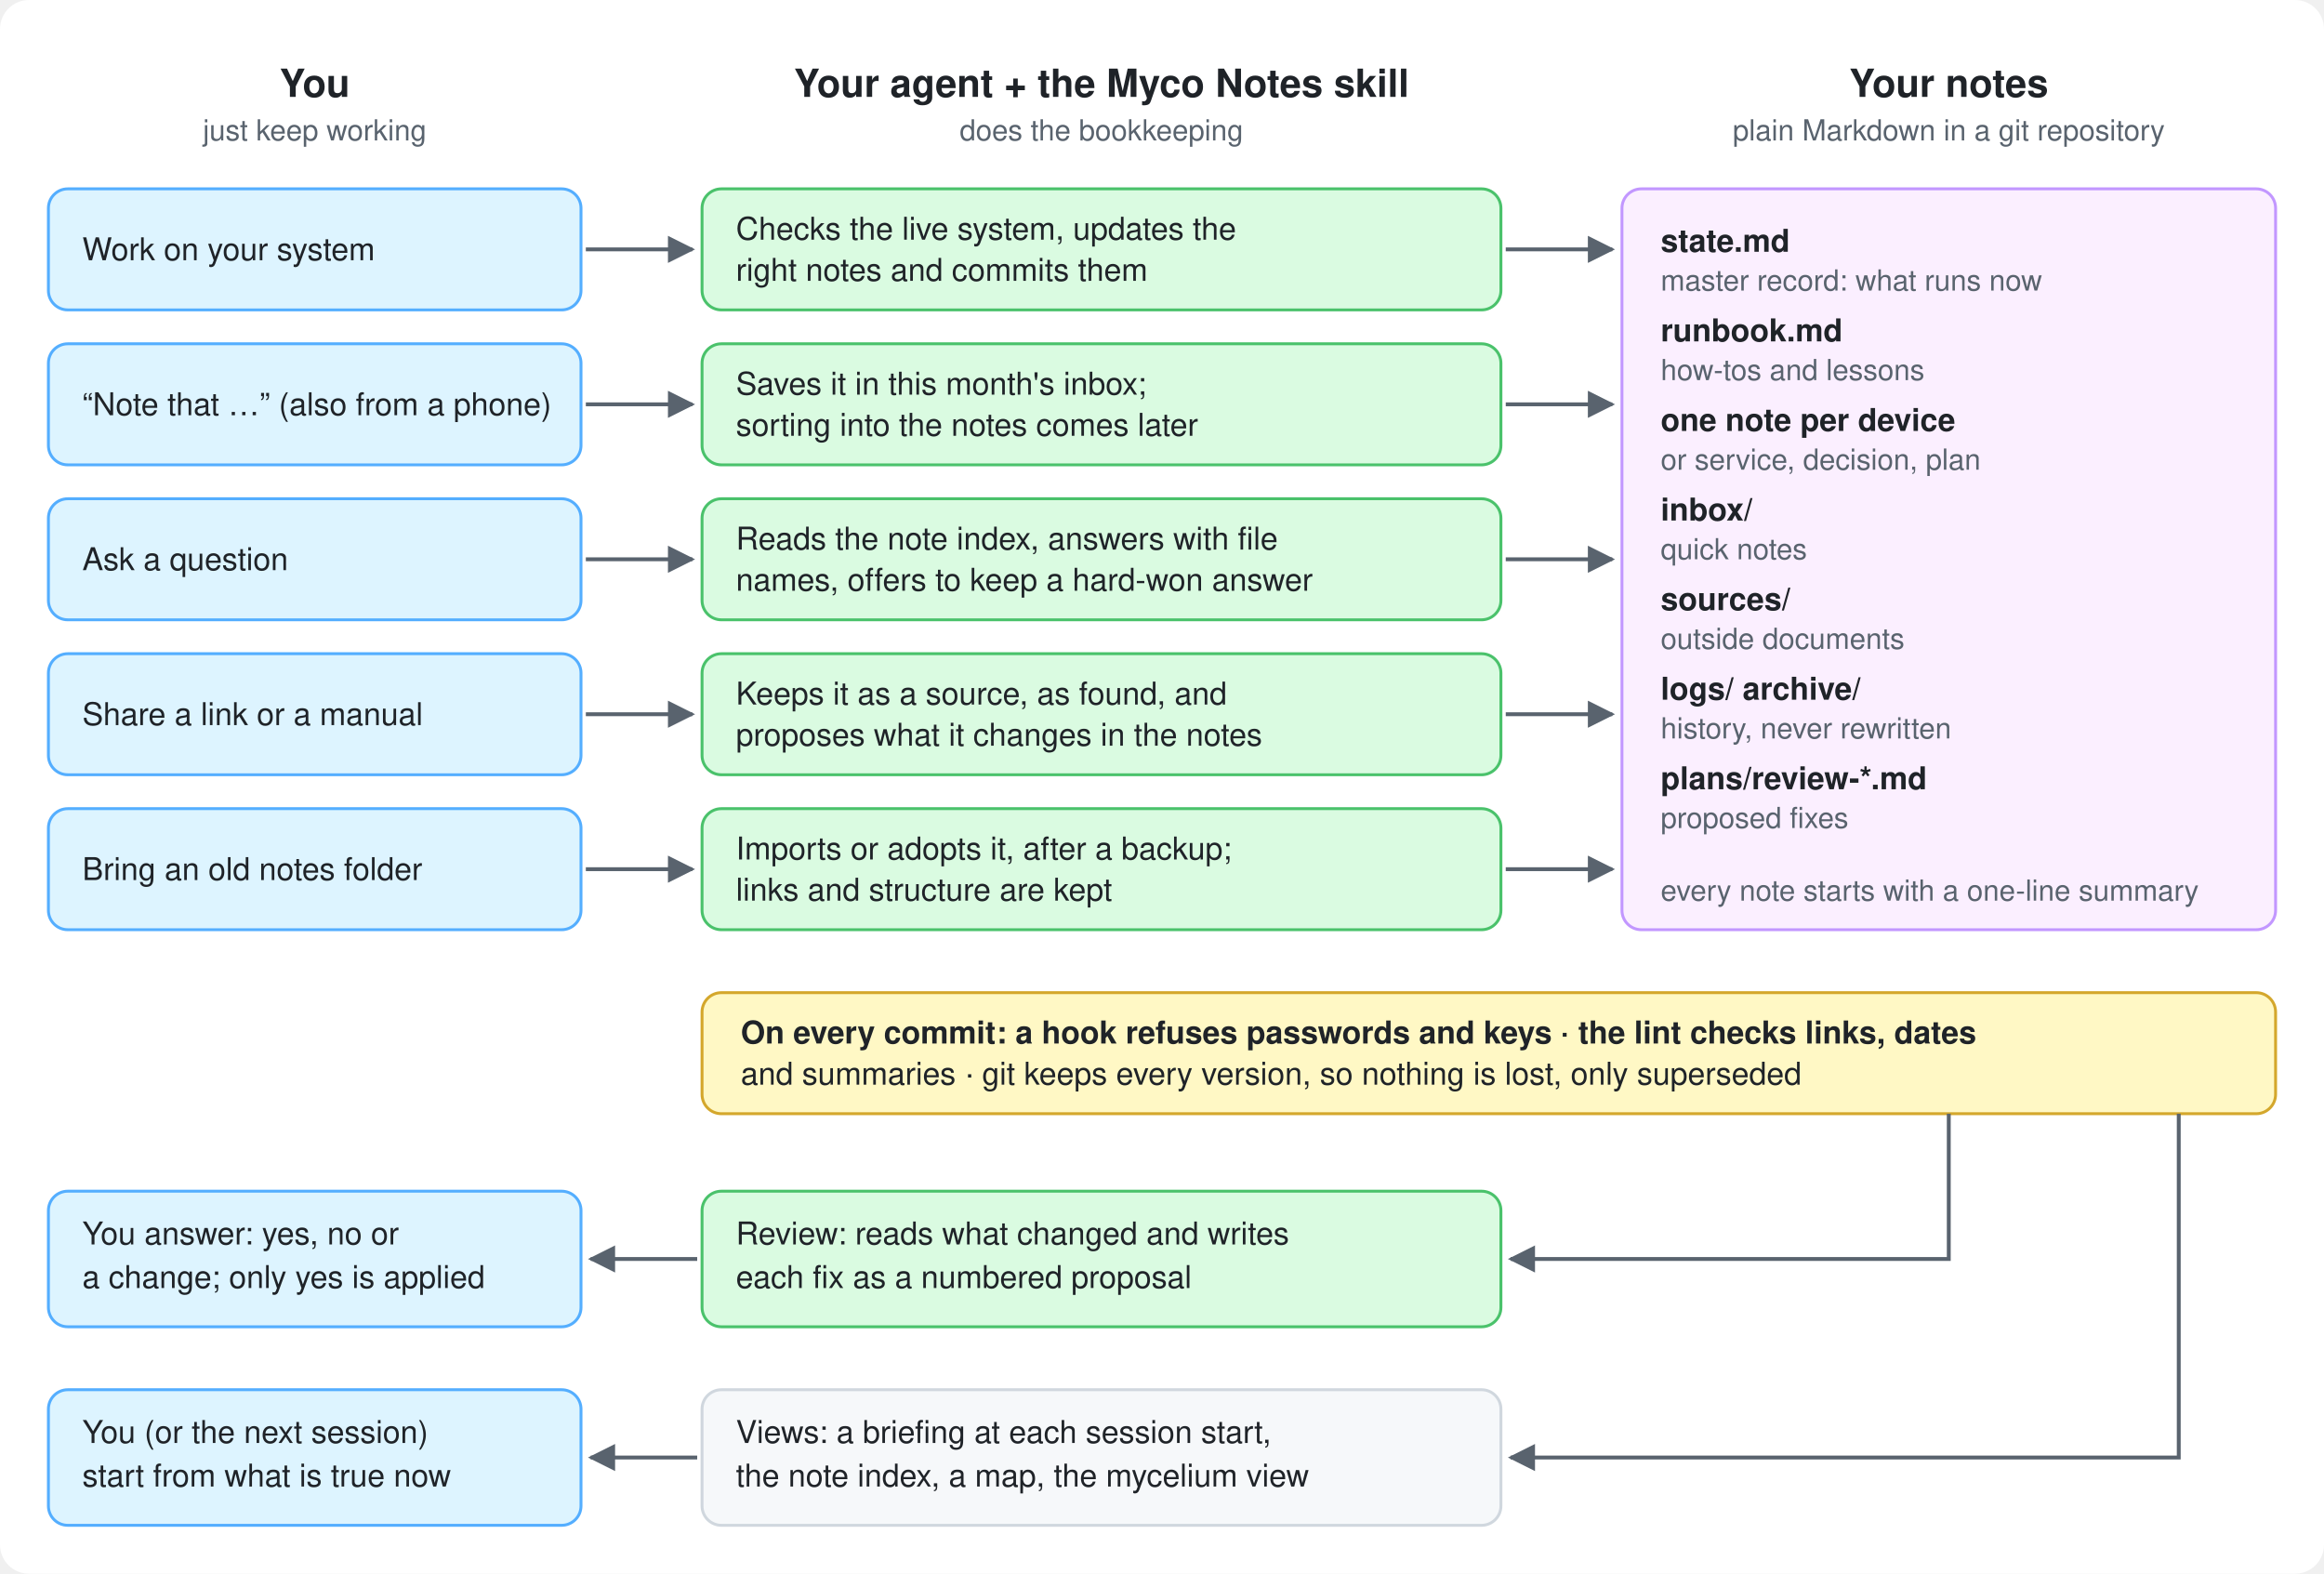
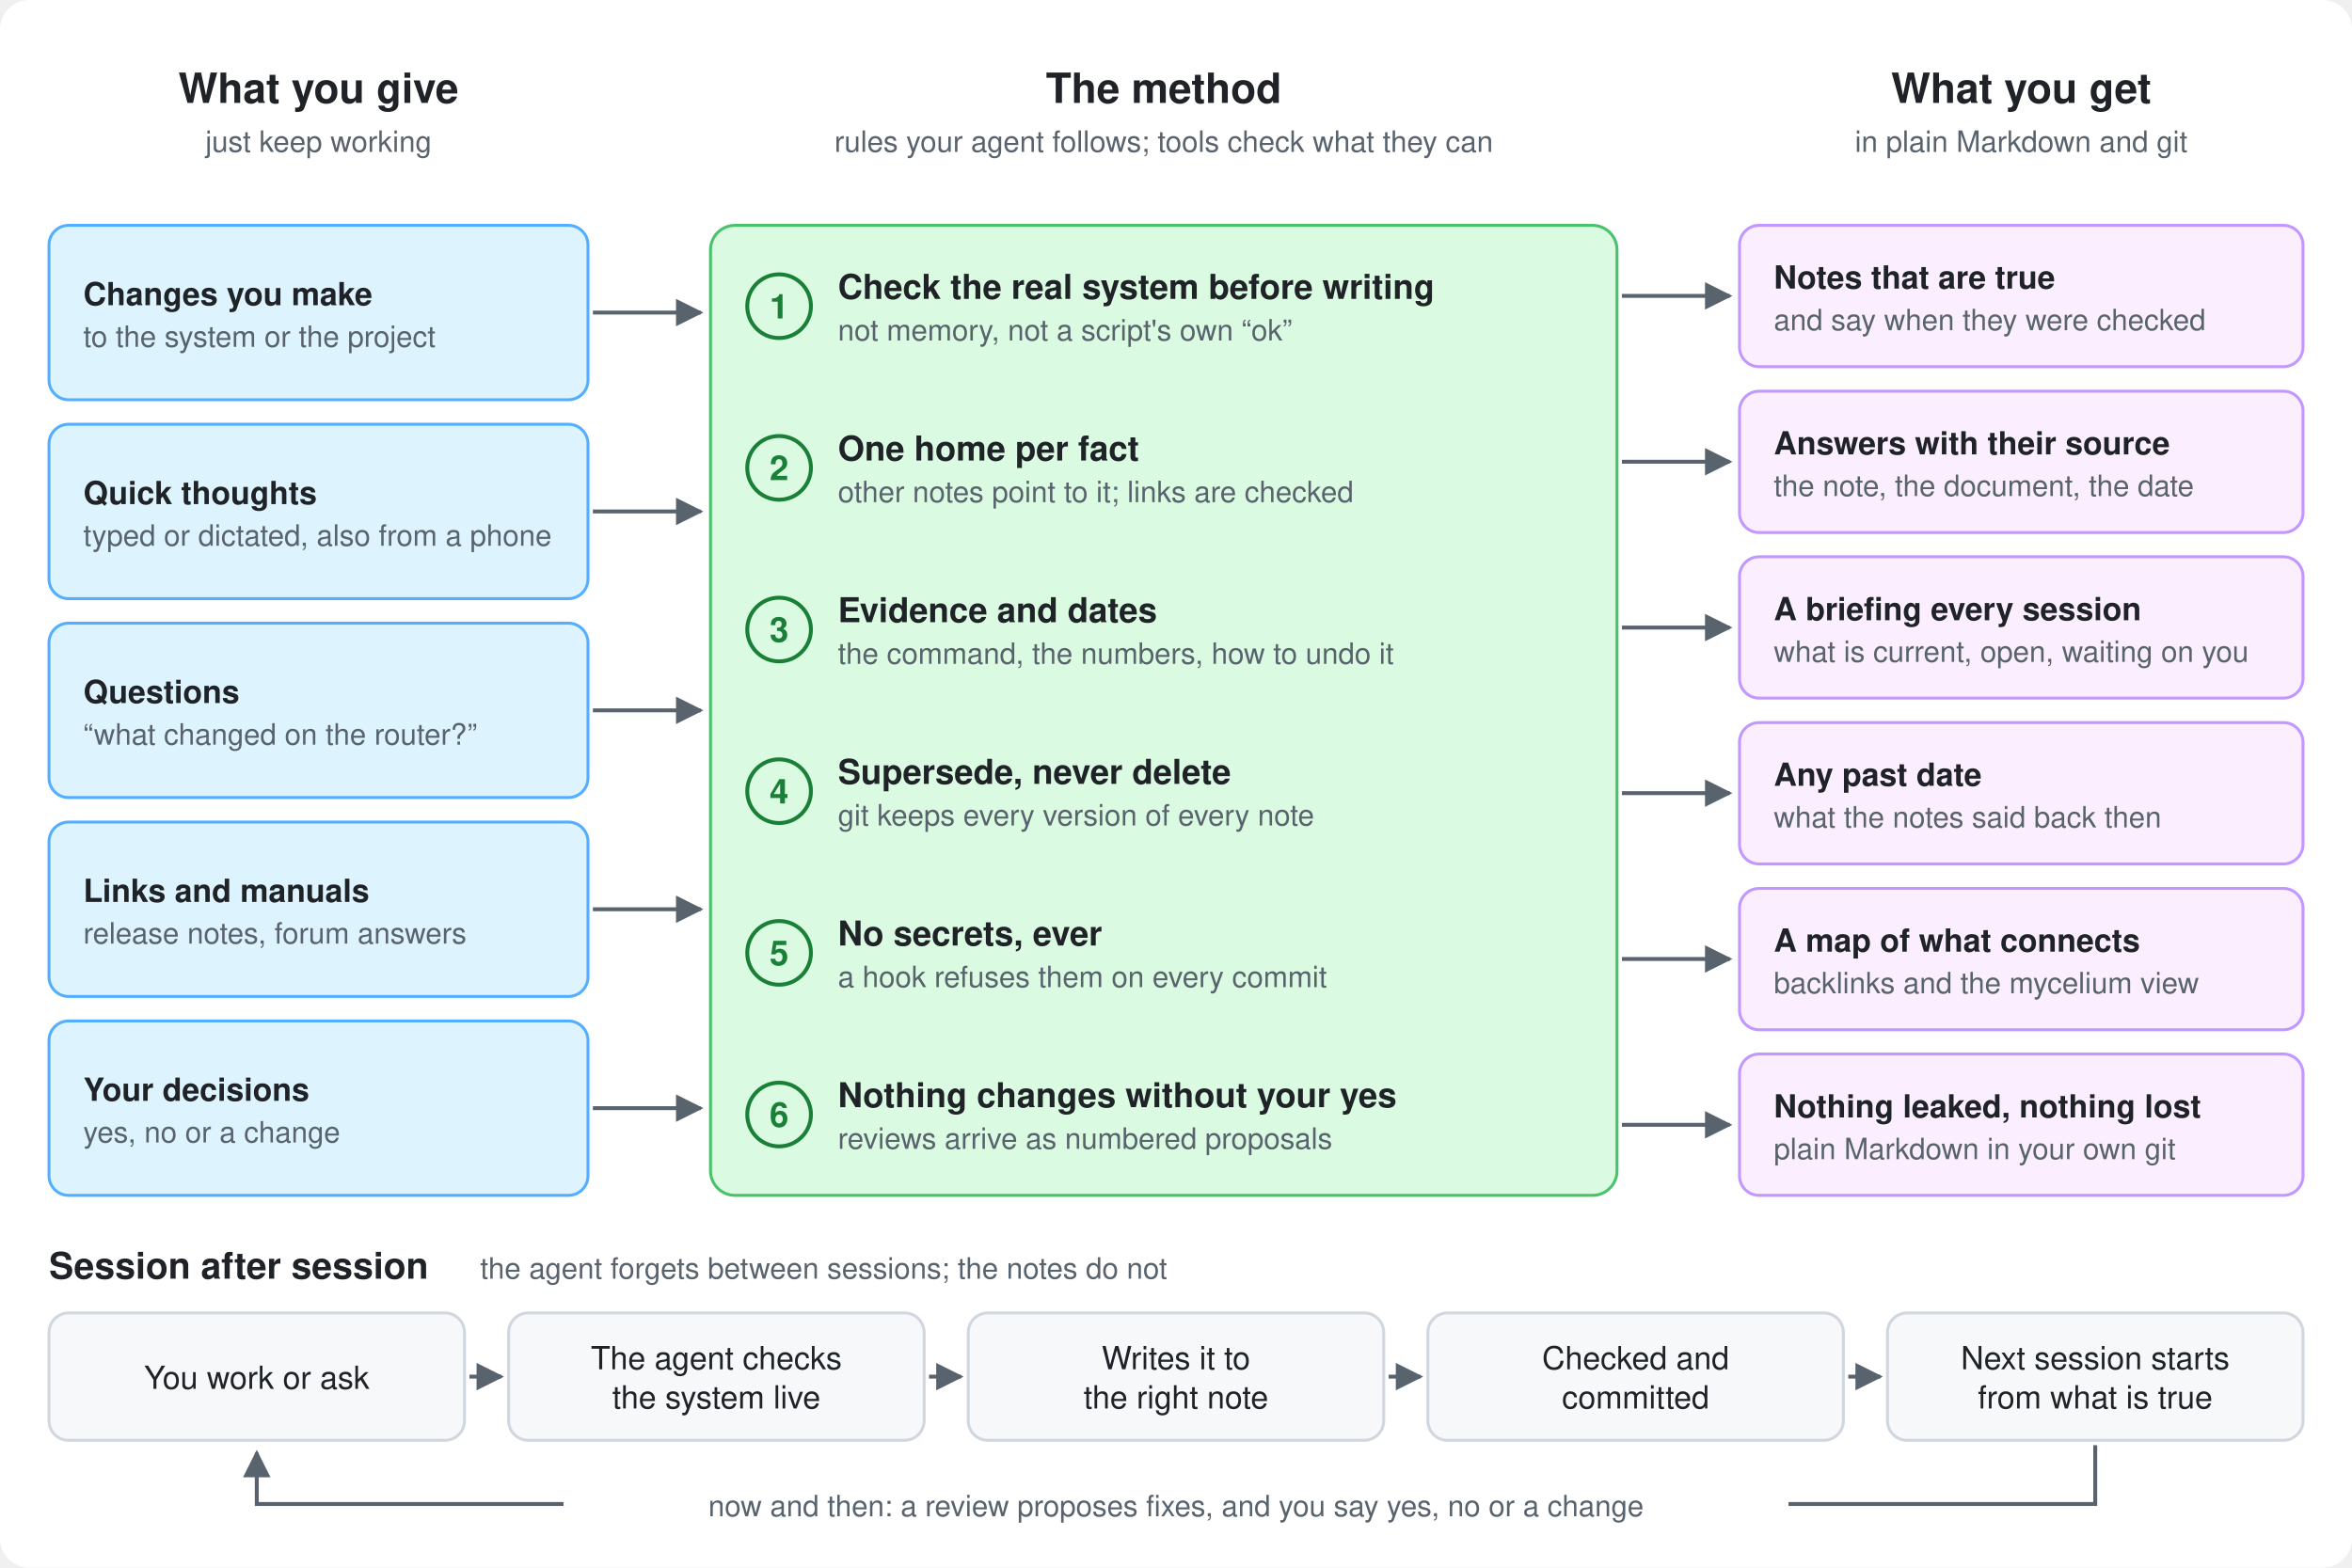
- <svg xmlns="http://www.w3.org/2000/svg" viewBox="0 0 960 650" width="960" height="650" role="img" aria-label="How Myco Notes works: you work and talk to your agent; the agent keeps a notes repository up to date; every commit is checked; you approve review proposals and read briefings and maps.">
+ <svg xmlns="http://www.w3.org/2000/svg" viewBox="0 0 960 640" width="960" height="640" role="img" aria-label="How Myco Notes works. What you give: changes, quick thoughts, questions, links and manuals, decisions. The method: check the real system before writing; one home per fact; evidence and dates; supersede, never delete; no secrets, ever; nothing changes without your yes. What you get: notes that are true, answers with their source, a briefing every session, any past date, a map of what connects, nothing leaked or lost. Session after session: you work or ask, the agent checks it live, writes it to the right note, it is checked and committed, and the next session starts from what is true; now and then a review proposes fixes and you decide.">
  <defs>
    <marker id="a" viewBox="0 0 10 10" refX="9" refY="5" markerWidth="7" markerHeight="7" orient="auto-start-reverse">
      <path d="M0,0 L10,5 L0,10 z" fill="#59636e" />
    </marker>
  </defs>
-   <rect x="0" y="0" width="960" height="650" rx="12" fill="#ffffff" />
-   <text x="130.0" y="40" fill="#1f2328" font-size="16" font-weight="bold" text-anchor="middle" font-family="-apple-system, 'Segoe UI', Helvetica, Arial, sans-serif">You</text>
-   <text x="130.0" y="58" fill="#59636e" font-size="12" font-weight="normal" text-anchor="middle" font-family="-apple-system, 'Segoe UI', Helvetica, Arial, sans-serif">just keep working</text>
-   <text x="455.0" y="40" fill="#1f2328" font-size="16" font-weight="bold" text-anchor="middle" font-family="-apple-system, 'Segoe UI', Helvetica, Arial, sans-serif">Your agent + the Myco Notes skill</text>
-   <text x="455.0" y="58" fill="#59636e" font-size="12" font-weight="normal" text-anchor="middle" font-family="-apple-system, 'Segoe UI', Helvetica, Arial, sans-serif">does the bookkeeping</text>
-   <text x="805.0" y="40" fill="#1f2328" font-size="16" font-weight="bold" text-anchor="middle" font-family="-apple-system, 'Segoe UI', Helvetica, Arial, sans-serif">Your notes</text>
-   <text x="805.0" y="58" fill="#59636e" font-size="12" font-weight="normal" text-anchor="middle" font-family="-apple-system, 'Segoe UI', Helvetica, Arial, sans-serif">plain Markdown in a git repository</text>
-   <rect x="20" y="78" width="220" height="50" rx="8" fill="#ddf4ff" stroke="#54aeff" stroke-width="1.2" />
-   <text x="34" y="107.5" fill="#1f2328" font-size="13" font-weight="normal" text-anchor="start" font-family="-apple-system, 'Segoe UI', Helvetica, Arial, sans-serif">Work on your system</text>
-   <line x1="242" y1="103.0" x2="286" y2="103.0" stroke="#59636e" stroke-width="1.6" marker-end="url(#a)" />
-   <rect x="290" y="78" width="330" height="50" rx="8" fill="#dafbe1" stroke="#4ac26b" stroke-width="1.2" />
-   <text x="304" y="99" fill="#1f2328" font-size="13" font-weight="normal" text-anchor="start" font-family="-apple-system, 'Segoe UI', Helvetica, Arial, sans-serif">Checks the live system, updates the</text>
-   <text x="304" y="116" fill="#1f2328" font-size="13" font-weight="normal" text-anchor="start" font-family="-apple-system, 'Segoe UI', Helvetica, Arial, sans-serif">right notes and commits them</text>
-   <line x1="622" y1="103.0" x2="666" y2="103.0" stroke="#59636e" stroke-width="1.6" marker-end="url(#a)" />
-   <rect x="20" y="142" width="220" height="50" rx="8" fill="#ddf4ff" stroke="#54aeff" stroke-width="1.2" />
-   <text x="34" y="171.5" fill="#1f2328" font-size="13" font-weight="normal" text-anchor="start" font-family="-apple-system, 'Segoe UI', Helvetica, Arial, sans-serif">“Note that …” (also from a phone)</text>
-   <line x1="242" y1="167.0" x2="286" y2="167.0" stroke="#59636e" stroke-width="1.6" marker-end="url(#a)" />
-   <rect x="290" y="142" width="330" height="50" rx="8" fill="#dafbe1" stroke="#4ac26b" stroke-width="1.2" />
-   <text x="304" y="163" fill="#1f2328" font-size="13" font-weight="normal" text-anchor="start" font-family="-apple-system, 'Segoe UI', Helvetica, Arial, sans-serif">Saves it in this month's inbox;</text>
-   <text x="304" y="180" fill="#1f2328" font-size="13" font-weight="normal" text-anchor="start" font-family="-apple-system, 'Segoe UI', Helvetica, Arial, sans-serif">sorting into the notes comes later</text>
-   <line x1="622" y1="167.0" x2="666" y2="167.0" stroke="#59636e" stroke-width="1.6" marker-end="url(#a)" />
-   <rect x="20" y="206" width="220" height="50" rx="8" fill="#ddf4ff" stroke="#54aeff" stroke-width="1.2" />
-   <text x="34" y="235.5" fill="#1f2328" font-size="13" font-weight="normal" text-anchor="start" font-family="-apple-system, 'Segoe UI', Helvetica, Arial, sans-serif">Ask a question</text>
-   <line x1="242" y1="231.0" x2="286" y2="231.0" stroke="#59636e" stroke-width="1.6" marker-end="url(#a)" />
-   <rect x="290" y="206" width="330" height="50" rx="8" fill="#dafbe1" stroke="#4ac26b" stroke-width="1.2" />
-   <text x="304" y="227" fill="#1f2328" font-size="13" font-weight="normal" text-anchor="start" font-family="-apple-system, 'Segoe UI', Helvetica, Arial, sans-serif">Reads the note index, answers with file</text>
-   <text x="304" y="244" fill="#1f2328" font-size="13" font-weight="normal" text-anchor="start" font-family="-apple-system, 'Segoe UI', Helvetica, Arial, sans-serif">names, offers to keep a hard-won answer</text>
-   <line x1="622" y1="231.0" x2="666" y2="231.0" stroke="#59636e" stroke-width="1.6" marker-end="url(#a)" />
-   <rect x="20" y="270" width="220" height="50" rx="8" fill="#ddf4ff" stroke="#54aeff" stroke-width="1.2" />
-   <text x="34" y="299.5" fill="#1f2328" font-size="13" font-weight="normal" text-anchor="start" font-family="-apple-system, 'Segoe UI', Helvetica, Arial, sans-serif">Share a link or a manual</text>
-   <line x1="242" y1="295.0" x2="286" y2="295.0" stroke="#59636e" stroke-width="1.6" marker-end="url(#a)" />
-   <rect x="290" y="270" width="330" height="50" rx="8" fill="#dafbe1" stroke="#4ac26b" stroke-width="1.2" />
-   <text x="304" y="291" fill="#1f2328" font-size="13" font-weight="normal" text-anchor="start" font-family="-apple-system, 'Segoe UI', Helvetica, Arial, sans-serif">Keeps it as a source, as found, and</text>
-   <text x="304" y="308" fill="#1f2328" font-size="13" font-weight="normal" text-anchor="start" font-family="-apple-system, 'Segoe UI', Helvetica, Arial, sans-serif">proposes what it changes in the notes</text>
-   <line x1="622" y1="295.0" x2="666" y2="295.0" stroke="#59636e" stroke-width="1.6" marker-end="url(#a)" />
-   <rect x="20" y="334" width="220" height="50" rx="8" fill="#ddf4ff" stroke="#54aeff" stroke-width="1.2" />
-   <text x="34" y="363.5" fill="#1f2328" font-size="13" font-weight="normal" text-anchor="start" font-family="-apple-system, 'Segoe UI', Helvetica, Arial, sans-serif">Bring an old notes folder</text>
-   <line x1="242" y1="359.0" x2="286" y2="359.0" stroke="#59636e" stroke-width="1.6" marker-end="url(#a)" />
-   <rect x="290" y="334" width="330" height="50" rx="8" fill="#dafbe1" stroke="#4ac26b" stroke-width="1.2" />
-   <text x="304" y="355" fill="#1f2328" font-size="13" font-weight="normal" text-anchor="start" font-family="-apple-system, 'Segoe UI', Helvetica, Arial, sans-serif">Imports or adopts it, after a backup;</text>
-   <text x="304" y="372" fill="#1f2328" font-size="13" font-weight="normal" text-anchor="start" font-family="-apple-system, 'Segoe UI', Helvetica, Arial, sans-serif">links and structure are kept</text>
-   <line x1="622" y1="359.0" x2="666" y2="359.0" stroke="#59636e" stroke-width="1.6" marker-end="url(#a)" />
-   <rect x="670" y="78" width="270" height="306" rx="8" fill="#fbefff" stroke="#c297ff" stroke-width="1.2" />
-   <text x="686" y="104" fill="#1f2328" font-size="13" font-weight="bold" text-anchor="start" font-family="-apple-system, 'Segoe UI', Helvetica, Arial, sans-serif">state.md</text>
-   <text x="686" y="120" fill="#59636e" font-size="12" font-weight="normal" text-anchor="start" font-family="-apple-system, 'Segoe UI', Helvetica, Arial, sans-serif">master record: what runs now</text>
-   <text x="686" y="141" fill="#1f2328" font-size="13" font-weight="bold" text-anchor="start" font-family="-apple-system, 'Segoe UI', Helvetica, Arial, sans-serif">runbook.md</text>
-   <text x="686" y="157" fill="#59636e" font-size="12" font-weight="normal" text-anchor="start" font-family="-apple-system, 'Segoe UI', Helvetica, Arial, sans-serif">how-tos and lessons</text>
-   <text x="686" y="178" fill="#1f2328" font-size="13" font-weight="bold" text-anchor="start" font-family="-apple-system, 'Segoe UI', Helvetica, Arial, sans-serif">one note per device</text>
-   <text x="686" y="194" fill="#59636e" font-size="12" font-weight="normal" text-anchor="start" font-family="-apple-system, 'Segoe UI', Helvetica, Arial, sans-serif">or service, decision, plan</text>
-   <text x="686" y="215" fill="#1f2328" font-size="13" font-weight="bold" text-anchor="start" font-family="-apple-system, 'Segoe UI', Helvetica, Arial, sans-serif">inbox/</text>
-   <text x="686" y="231" fill="#59636e" font-size="12" font-weight="normal" text-anchor="start" font-family="-apple-system, 'Segoe UI', Helvetica, Arial, sans-serif">quick notes</text>
-   <text x="686" y="252" fill="#1f2328" font-size="13" font-weight="bold" text-anchor="start" font-family="-apple-system, 'Segoe UI', Helvetica, Arial, sans-serif">sources/</text>
-   <text x="686" y="268" fill="#59636e" font-size="12" font-weight="normal" text-anchor="start" font-family="-apple-system, 'Segoe UI', Helvetica, Arial, sans-serif">outside documents</text>
-   <text x="686" y="289" fill="#1f2328" font-size="13" font-weight="bold" text-anchor="start" font-family="-apple-system, 'Segoe UI', Helvetica, Arial, sans-serif">logs/  archive/</text>
-   <text x="686" y="305" fill="#59636e" font-size="12" font-weight="normal" text-anchor="start" font-family="-apple-system, 'Segoe UI', Helvetica, Arial, sans-serif">history, never rewritten</text>
-   <text x="686" y="326" fill="#1f2328" font-size="13" font-weight="bold" text-anchor="start" font-family="-apple-system, 'Segoe UI', Helvetica, Arial, sans-serif">plans/review-*.md</text>
-   <text x="686" y="342" fill="#59636e" font-size="12" font-weight="normal" text-anchor="start" font-family="-apple-system, 'Segoe UI', Helvetica, Arial, sans-serif">proposed fixes</text>
-   <text x="686" y="372" fill="#59636e" font-size="12" font-weight="normal" text-anchor="start" font-family="-apple-system, 'Segoe UI', Helvetica, Arial, sans-serif">every note starts with a one-line summary</text>
-   <rect x="290" y="410" width="650" height="50" rx="8" fill="#fff8c5" stroke="#d4a72c" stroke-width="1.2" />
-   <text x="306" y="431" fill="#1f2328" font-size="13" font-weight="bold" text-anchor="start" font-family="-apple-system, 'Segoe UI', Helvetica, Arial, sans-serif">On every commit:  a hook refuses passwords and keys  ·  the lint checks links, dates</text>
-   <text x="306" y="448" fill="#1f2328" font-size="13" font-weight="normal" text-anchor="start" font-family="-apple-system, 'Segoe UI', Helvetica, Arial, sans-serif">and summaries  ·  git keeps every version, so nothing is lost, only superseded</text>
-   <rect x="290" y="492" width="330" height="56" rx="8" fill="#dafbe1" stroke="#4ac26b" stroke-width="1.2" />
-   <text x="304" y="514" fill="#1f2328" font-size="13" font-weight="normal" text-anchor="start" font-family="-apple-system, 'Segoe UI', Helvetica, Arial, sans-serif">Review: reads what changed and writes</text>
-   <text x="304" y="532" fill="#1f2328" font-size="13" font-weight="normal" text-anchor="start" font-family="-apple-system, 'Segoe UI', Helvetica, Arial, sans-serif">each fix as a numbered proposal</text>
-   <path d="M805.0,460 L805.0,520 L624,520" fill="none" stroke="#59636e" stroke-width="1.6" marker-end="url(#a)" />
-   <rect x="20" y="492" width="220" height="56" rx="8" fill="#ddf4ff" stroke="#54aeff" stroke-width="1.2" />
-   <text x="34" y="514" fill="#1f2328" font-size="13" font-weight="normal" text-anchor="start" font-family="-apple-system, 'Segoe UI', Helvetica, Arial, sans-serif">You answer: yes, no or</text>
-   <text x="34" y="532" fill="#1f2328" font-size="13" font-weight="normal" text-anchor="start" font-family="-apple-system, 'Segoe UI', Helvetica, Arial, sans-serif">a change; only yes is applied</text>
-   <line x1="288" y1="520" x2="244" y2="520" stroke="#59636e" stroke-width="1.6" marker-end="url(#a)" />
-   <rect x="290" y="574" width="330" height="56" rx="8" fill="#f6f8fa" stroke="#d0d7de" stroke-width="1.2" />
-   <text x="304" y="596" fill="#1f2328" font-size="13" font-weight="normal" text-anchor="start" font-family="-apple-system, 'Segoe UI', Helvetica, Arial, sans-serif">Views: a briefing at each session start,</text>
-   <text x="304" y="614" fill="#1f2328" font-size="13" font-weight="normal" text-anchor="start" font-family="-apple-system, 'Segoe UI', Helvetica, Arial, sans-serif">the note index, a map, the mycelium view</text>
-   <path d="M900,460 L900,602 L624,602" fill="none" stroke="#59636e" stroke-width="1.6" marker-end="url(#a)" />
-   <rect x="20" y="574" width="220" height="56" rx="8" fill="#ddf4ff" stroke="#54aeff" stroke-width="1.2" />
-   <text x="34" y="596" fill="#1f2328" font-size="13" font-weight="normal" text-anchor="start" font-family="-apple-system, 'Segoe UI', Helvetica, Arial, sans-serif">You (or the next session)</text>
-   <text x="34" y="614" fill="#1f2328" font-size="13" font-weight="normal" text-anchor="start" font-family="-apple-system, 'Segoe UI', Helvetica, Arial, sans-serif">start from what is true now</text>
-   <line x1="288" y1="602" x2="244" y2="602" stroke="#59636e" stroke-width="1.6" marker-end="url(#a)" />
+   <rect x="0" y="0" width="960" height="640" rx="12" fill="#ffffff" />
+   <text x="130.0" y="42.0" fill="#1f2328" font-size="17" font-weight="bold" text-anchor="middle" font-family="-apple-system, 'Segoe UI', Helvetica, Arial, sans-serif">What you give</text>
+   <text x="130.0" y="62.0" fill="#59636e" font-size="12" font-weight="normal" text-anchor="middle" font-family="-apple-system, 'Segoe UI', Helvetica, Arial, sans-serif">just keep working</text>
+   <text x="475.0" y="42.0" fill="#1f2328" font-size="17" font-weight="bold" text-anchor="middle" font-family="-apple-system, 'Segoe UI', Helvetica, Arial, sans-serif">The method</text>
+   <text x="475.0" y="62.0" fill="#59636e" font-size="12" font-weight="normal" text-anchor="middle" font-family="-apple-system, 'Segoe UI', Helvetica, Arial, sans-serif">rules your agent follows; tools check what they can</text>
+   <text x="825.0" y="42.0" fill="#1f2328" font-size="17" font-weight="bold" text-anchor="middle" font-family="-apple-system, 'Segoe UI', Helvetica, Arial, sans-serif">What you get</text>
+   <text x="825.0" y="62.0" fill="#59636e" font-size="12" font-weight="normal" text-anchor="middle" font-family="-apple-system, 'Segoe UI', Helvetica, Arial, sans-serif">in plain Markdown and git</text>
+   <rect x="20.0" y="92.0" width="220.0" height="71.2" rx="8" fill="#ddf4ff" stroke="#54aeff" stroke-width="1.2" />
+   <text x="34.0" y="124.6" fill="#1f2328" font-size="13" font-weight="bold" text-anchor="start" font-family="-apple-system, 'Segoe UI', Helvetica, Arial, sans-serif">Changes you make</text>
+   <text x="34.0" y="141.6" fill="#59636e" font-size="12" font-weight="normal" text-anchor="start" font-family="-apple-system, 'Segoe UI', Helvetica, Arial, sans-serif">to the system or the project</text>
+   <rect x="20.0" y="173.2" width="220.0" height="71.2" rx="8" fill="#ddf4ff" stroke="#54aeff" stroke-width="1.2" />
+   <text x="34.0" y="205.8" fill="#1f2328" font-size="13" font-weight="bold" text-anchor="start" font-family="-apple-system, 'Segoe UI', Helvetica, Arial, sans-serif">Quick thoughts</text>
+   <text x="34.0" y="222.8" fill="#59636e" font-size="12" font-weight="normal" text-anchor="start" font-family="-apple-system, 'Segoe UI', Helvetica, Arial, sans-serif">typed or dictated, also from a phone</text>
+   <rect x="20.0" y="254.4" width="220.0" height="71.2" rx="8" fill="#ddf4ff" stroke="#54aeff" stroke-width="1.2" />
+   <text x="34.0" y="287.0" fill="#1f2328" font-size="13" font-weight="bold" text-anchor="start" font-family="-apple-system, 'Segoe UI', Helvetica, Arial, sans-serif">Questions</text>
+   <text x="34.0" y="304.0" fill="#59636e" font-size="12" font-weight="normal" text-anchor="start" font-family="-apple-system, 'Segoe UI', Helvetica, Arial, sans-serif">“what changed on the router?”</text>
+   <rect x="20.0" y="335.6" width="220.0" height="71.2" rx="8" fill="#ddf4ff" stroke="#54aeff" stroke-width="1.2" />
+   <text x="34.0" y="368.2" fill="#1f2328" font-size="13" font-weight="bold" text-anchor="start" font-family="-apple-system, 'Segoe UI', Helvetica, Arial, sans-serif">Links and manuals</text>
+   <text x="34.0" y="385.2" fill="#59636e" font-size="12" font-weight="normal" text-anchor="start" font-family="-apple-system, 'Segoe UI', Helvetica, Arial, sans-serif">release notes, forum answers</text>
+   <rect x="20.0" y="416.8" width="220.0" height="71.2" rx="8" fill="#ddf4ff" stroke="#54aeff" stroke-width="1.2" />
+   <text x="34.0" y="449.4" fill="#1f2328" font-size="13" font-weight="bold" text-anchor="start" font-family="-apple-system, 'Segoe UI', Helvetica, Arial, sans-serif">Your decisions</text>
+   <text x="34.0" y="466.4" fill="#59636e" font-size="12" font-weight="normal" text-anchor="start" font-family="-apple-system, 'Segoe UI', Helvetica, Arial, sans-serif">yes, no or a change</text>
+   <line x1="242.0" y1="127.6" x2="286.0" y2="127.6" stroke="#59636e" stroke-width="1.6" marker-end="url(#a)" />
+   <line x1="242.0" y1="208.8" x2="286.0" y2="208.8" stroke="#59636e" stroke-width="1.6" marker-end="url(#a)" />
+   <line x1="242.0" y1="290.0" x2="286.0" y2="290.0" stroke="#59636e" stroke-width="1.6" marker-end="url(#a)" />
+   <line x1="242.0" y1="371.2" x2="286.0" y2="371.2" stroke="#59636e" stroke-width="1.6" marker-end="url(#a)" />
+   <line x1="242.0" y1="452.4" x2="286.0" y2="452.4" stroke="#59636e" stroke-width="1.6" marker-end="url(#a)" />
+   <rect x="290.0" y="92.0" width="370.0" height="396.0" rx="10" fill="#dafbe1" stroke="#4ac26b" stroke-width="1.2" />
+   <circle cx="318" cy="125.0" r="13" fill="none" stroke="#1a7f37" stroke-width="1.6" />
+   <text x="318.0" y="130.0" fill="#1a7f37" font-size="14" font-weight="bold" text-anchor="middle" font-family="-apple-system, 'Segoe UI', Helvetica, Arial, sans-serif">1</text>
+   <text x="342.0" y="122.0" fill="#1f2328" font-size="14" font-weight="bold" text-anchor="start" font-family="-apple-system, 'Segoe UI', Helvetica, Arial, sans-serif">Check the real system before writing</text>
+   <text x="342.0" y="139.0" fill="#59636e" font-size="12" font-weight="normal" text-anchor="start" font-family="-apple-system, 'Segoe UI', Helvetica, Arial, sans-serif">not memory, not a script's own “ok”</text>
+   <circle cx="318" cy="191.0" r="13" fill="none" stroke="#1a7f37" stroke-width="1.6" />
+   <text x="318.0" y="196.0" fill="#1a7f37" font-size="14" font-weight="bold" text-anchor="middle" font-family="-apple-system, 'Segoe UI', Helvetica, Arial, sans-serif">2</text>
+   <text x="342.0" y="188.0" fill="#1f2328" font-size="14" font-weight="bold" text-anchor="start" font-family="-apple-system, 'Segoe UI', Helvetica, Arial, sans-serif">One home per fact</text>
+   <text x="342.0" y="205.0" fill="#59636e" font-size="12" font-weight="normal" text-anchor="start" font-family="-apple-system, 'Segoe UI', Helvetica, Arial, sans-serif">other notes point to it; links are checked</text>
+   <circle cx="318" cy="257.0" r="13" fill="none" stroke="#1a7f37" stroke-width="1.6" />
+   <text x="318.0" y="262.0" fill="#1a7f37" font-size="14" font-weight="bold" text-anchor="middle" font-family="-apple-system, 'Segoe UI', Helvetica, Arial, sans-serif">3</text>
+   <text x="342.0" y="254.0" fill="#1f2328" font-size="14" font-weight="bold" text-anchor="start" font-family="-apple-system, 'Segoe UI', Helvetica, Arial, sans-serif">Evidence and dates</text>
+   <text x="342.0" y="271.0" fill="#59636e" font-size="12" font-weight="normal" text-anchor="start" font-family="-apple-system, 'Segoe UI', Helvetica, Arial, sans-serif">the command, the numbers, how to undo it</text>
+   <circle cx="318" cy="323.0" r="13" fill="none" stroke="#1a7f37" stroke-width="1.6" />
+   <text x="318.0" y="328.0" fill="#1a7f37" font-size="14" font-weight="bold" text-anchor="middle" font-family="-apple-system, 'Segoe UI', Helvetica, Arial, sans-serif">4</text>
+   <text x="342.0" y="320.0" fill="#1f2328" font-size="14" font-weight="bold" text-anchor="start" font-family="-apple-system, 'Segoe UI', Helvetica, Arial, sans-serif">Supersede, never delete</text>
+   <text x="342.0" y="337.0" fill="#59636e" font-size="12" font-weight="normal" text-anchor="start" font-family="-apple-system, 'Segoe UI', Helvetica, Arial, sans-serif">git keeps every version of every note</text>
+   <circle cx="318" cy="389.0" r="13" fill="none" stroke="#1a7f37" stroke-width="1.6" />
+   <text x="318.0" y="394.0" fill="#1a7f37" font-size="14" font-weight="bold" text-anchor="middle" font-family="-apple-system, 'Segoe UI', Helvetica, Arial, sans-serif">5</text>
+   <text x="342.0" y="386.0" fill="#1f2328" font-size="14" font-weight="bold" text-anchor="start" font-family="-apple-system, 'Segoe UI', Helvetica, Arial, sans-serif">No secrets, ever</text>
+   <text x="342.0" y="403.0" fill="#59636e" font-size="12" font-weight="normal" text-anchor="start" font-family="-apple-system, 'Segoe UI', Helvetica, Arial, sans-serif">a hook refuses them on every commit</text>
+   <circle cx="318" cy="455.0" r="13" fill="none" stroke="#1a7f37" stroke-width="1.6" />
+   <text x="318.0" y="460.0" fill="#1a7f37" font-size="14" font-weight="bold" text-anchor="middle" font-family="-apple-system, 'Segoe UI', Helvetica, Arial, sans-serif">6</text>
+   <text x="342.0" y="452.0" fill="#1f2328" font-size="14" font-weight="bold" text-anchor="start" font-family="-apple-system, 'Segoe UI', Helvetica, Arial, sans-serif">Nothing changes without your yes</text>
+   <text x="342.0" y="469.0" fill="#59636e" font-size="12" font-weight="normal" text-anchor="start" font-family="-apple-system, 'Segoe UI', Helvetica, Arial, sans-serif">reviews arrive as numbered proposals</text>
+   <rect x="710.0" y="92.0" width="230.0" height="57.7" rx="8" fill="#fbefff" stroke="#c297ff" stroke-width="1.2" />
+   <text x="724.0" y="117.8" fill="#1f2328" font-size="13" font-weight="bold" text-anchor="start" font-family="-apple-system, 'Segoe UI', Helvetica, Arial, sans-serif">Notes that are true</text>
+   <text x="724.0" y="134.8" fill="#59636e" font-size="12" font-weight="normal" text-anchor="start" font-family="-apple-system, 'Segoe UI', Helvetica, Arial, sans-serif">and say when they were checked</text>
+   <rect x="710.0" y="159.7" width="230.0" height="57.7" rx="8" fill="#fbefff" stroke="#c297ff" stroke-width="1.2" />
+   <text x="724.0" y="185.5" fill="#1f2328" font-size="13" font-weight="bold" text-anchor="start" font-family="-apple-system, 'Segoe UI', Helvetica, Arial, sans-serif">Answers with their source</text>
+   <text x="724.0" y="202.5" fill="#59636e" font-size="12" font-weight="normal" text-anchor="start" font-family="-apple-system, 'Segoe UI', Helvetica, Arial, sans-serif">the note, the document, the date</text>
+   <rect x="710.0" y="227.3" width="230.0" height="57.7" rx="8" fill="#fbefff" stroke="#c297ff" stroke-width="1.2" />
+   <text x="724.0" y="253.2" fill="#1f2328" font-size="13" font-weight="bold" text-anchor="start" font-family="-apple-system, 'Segoe UI', Helvetica, Arial, sans-serif">A briefing every session</text>
+   <text x="724.0" y="270.2" fill="#59636e" font-size="12" font-weight="normal" text-anchor="start" font-family="-apple-system, 'Segoe UI', Helvetica, Arial, sans-serif">what is current, open, waiting on you</text>
+   <rect x="710.0" y="295.0" width="230.0" height="57.7" rx="8" fill="#fbefff" stroke="#c297ff" stroke-width="1.2" />
+   <text x="724.0" y="320.8" fill="#1f2328" font-size="13" font-weight="bold" text-anchor="start" font-family="-apple-system, 'Segoe UI', Helvetica, Arial, sans-serif">Any past date</text>
+   <text x="724.0" y="337.8" fill="#59636e" font-size="12" font-weight="normal" text-anchor="start" font-family="-apple-system, 'Segoe UI', Helvetica, Arial, sans-serif">what the notes said back then</text>
+   <rect x="710.0" y="362.7" width="230.0" height="57.7" rx="8" fill="#fbefff" stroke="#c297ff" stroke-width="1.2" />
+   <text x="724.0" y="388.5" fill="#1f2328" font-size="13" font-weight="bold" text-anchor="start" font-family="-apple-system, 'Segoe UI', Helvetica, Arial, sans-serif">A map of what connects</text>
+   <text x="724.0" y="405.5" fill="#59636e" font-size="12" font-weight="normal" text-anchor="start" font-family="-apple-system, 'Segoe UI', Helvetica, Arial, sans-serif">backlinks and the mycelium view</text>
+   <rect x="710.0" y="430.3" width="230.0" height="57.7" rx="8" fill="#fbefff" stroke="#c297ff" stroke-width="1.2" />
+   <text x="724.0" y="456.2" fill="#1f2328" font-size="13" font-weight="bold" text-anchor="start" font-family="-apple-system, 'Segoe UI', Helvetica, Arial, sans-serif">Nothing leaked, nothing lost</text>
+   <text x="724.0" y="473.2" fill="#59636e" font-size="12" font-weight="normal" text-anchor="start" font-family="-apple-system, 'Segoe UI', Helvetica, Arial, sans-serif">plain Markdown in your own git</text>
+   <line x1="662.0" y1="120.8" x2="706.0" y2="120.8" stroke="#59636e" stroke-width="1.6" marker-end="url(#a)" />
+   <line x1="662.0" y1="188.5" x2="706.0" y2="188.5" stroke="#59636e" stroke-width="1.6" marker-end="url(#a)" />
+   <line x1="662.0" y1="256.2" x2="706.0" y2="256.2" stroke="#59636e" stroke-width="1.6" marker-end="url(#a)" />
+   <line x1="662.0" y1="323.8" x2="706.0" y2="323.8" stroke="#59636e" stroke-width="1.6" marker-end="url(#a)" />
+   <line x1="662.0" y1="391.5" x2="706.0" y2="391.5" stroke="#59636e" stroke-width="1.6" marker-end="url(#a)" />
+   <line x1="662.0" y1="459.2" x2="706.0" y2="459.2" stroke="#59636e" stroke-width="1.6" marker-end="url(#a)" />
+   <text x="20.0" y="522.0" fill="#1f2328" font-size="15" font-weight="bold" text-anchor="start" font-family="-apple-system, 'Segoe UI', Helvetica, Arial, sans-serif">Session after session</text>
+   <text x="196.0" y="522.0" fill="#59636e" font-size="12" font-weight="normal" text-anchor="start" font-family="-apple-system, 'Segoe UI', Helvetica, Arial, sans-serif">the agent forgets between sessions; the notes do not</text>
+   <rect x="20.0" y="536.0" width="169.6" height="52.0" rx="8" fill="#f6f8fa" stroke="#d0d7de" stroke-width="1.2" />
+   <text x="104.8" y="567.0" fill="#1f2328" font-size="13" font-weight="normal" text-anchor="middle" font-family="-apple-system, 'Segoe UI', Helvetica, Arial, sans-serif">You work or ask</text>
+   <line x1="191.6" y1="562.0" x2="204.6" y2="562.0" stroke="#59636e" stroke-width="1.6" marker-end="url(#a)" />
+   <rect x="207.6" y="536.0" width="169.6" height="52.0" rx="8" fill="#f6f8fa" stroke="#d0d7de" stroke-width="1.2" />
+   <text x="292.4" y="559.0" fill="#1f2328" font-size="13" font-weight="normal" text-anchor="middle" font-family="-apple-system, 'Segoe UI', Helvetica, Arial, sans-serif">The agent checks</text>
+   <text x="292.4" y="575.0" fill="#1f2328" font-size="13" font-weight="normal" text-anchor="middle" font-family="-apple-system, 'Segoe UI', Helvetica, Arial, sans-serif">the system live</text>
+   <line x1="379.2" y1="562.0" x2="392.2" y2="562.0" stroke="#59636e" stroke-width="1.6" marker-end="url(#a)" />
+   <rect x="395.2" y="536.0" width="169.6" height="52.0" rx="8" fill="#f6f8fa" stroke="#d0d7de" stroke-width="1.2" />
+   <text x="480.0" y="559.0" fill="#1f2328" font-size="13" font-weight="normal" text-anchor="middle" font-family="-apple-system, 'Segoe UI', Helvetica, Arial, sans-serif">Writes it to</text>
+   <text x="480.0" y="575.0" fill="#1f2328" font-size="13" font-weight="normal" text-anchor="middle" font-family="-apple-system, 'Segoe UI', Helvetica, Arial, sans-serif">the right note</text>
+   <line x1="566.8" y1="562.0" x2="579.8" y2="562.0" stroke="#59636e" stroke-width="1.6" marker-end="url(#a)" />
+   <rect x="582.8" y="536.0" width="169.6" height="52.0" rx="8" fill="#f6f8fa" stroke="#d0d7de" stroke-width="1.2" />
+   <text x="667.6" y="559.0" fill="#1f2328" font-size="13" font-weight="normal" text-anchor="middle" font-family="-apple-system, 'Segoe UI', Helvetica, Arial, sans-serif">Checked and</text>
+   <text x="667.6" y="575.0" fill="#1f2328" font-size="13" font-weight="normal" text-anchor="middle" font-family="-apple-system, 'Segoe UI', Helvetica, Arial, sans-serif">committed</text>
+   <line x1="754.4" y1="562.0" x2="767.4" y2="562.0" stroke="#59636e" stroke-width="1.6" marker-end="url(#a)" />
+   <rect x="770.4" y="536.0" width="169.6" height="52.0" rx="8" fill="#f6f8fa" stroke="#d0d7de" stroke-width="1.2" />
+   <text x="855.2" y="559.0" fill="#1f2328" font-size="13" font-weight="normal" text-anchor="middle" font-family="-apple-system, 'Segoe UI', Helvetica, Arial, sans-serif">Next session starts</text>
+   <text x="855.2" y="575.0" fill="#1f2328" font-size="13" font-weight="normal" text-anchor="middle" font-family="-apple-system, 'Segoe UI', Helvetica, Arial, sans-serif">from what is true</text>
+   <path d="M855.2,590.0 L855.2,614.0 L104.8,614.0 L104.8,593.0" fill="none" stroke="#59636e" stroke-width="1.6" marker-end="url(#a)" />
+   <rect x="230.0" y="603.0" width="500" height="22" fill="#ffffff" />
+   <text x="480.0" y="619.0" fill="#59636e" font-size="12" font-weight="normal" text-anchor="middle" font-family="-apple-system, 'Segoe UI', Helvetica, Arial, sans-serif">now and then: a review proposes fixes, and you say yes, no or a change</text>
</svg>
